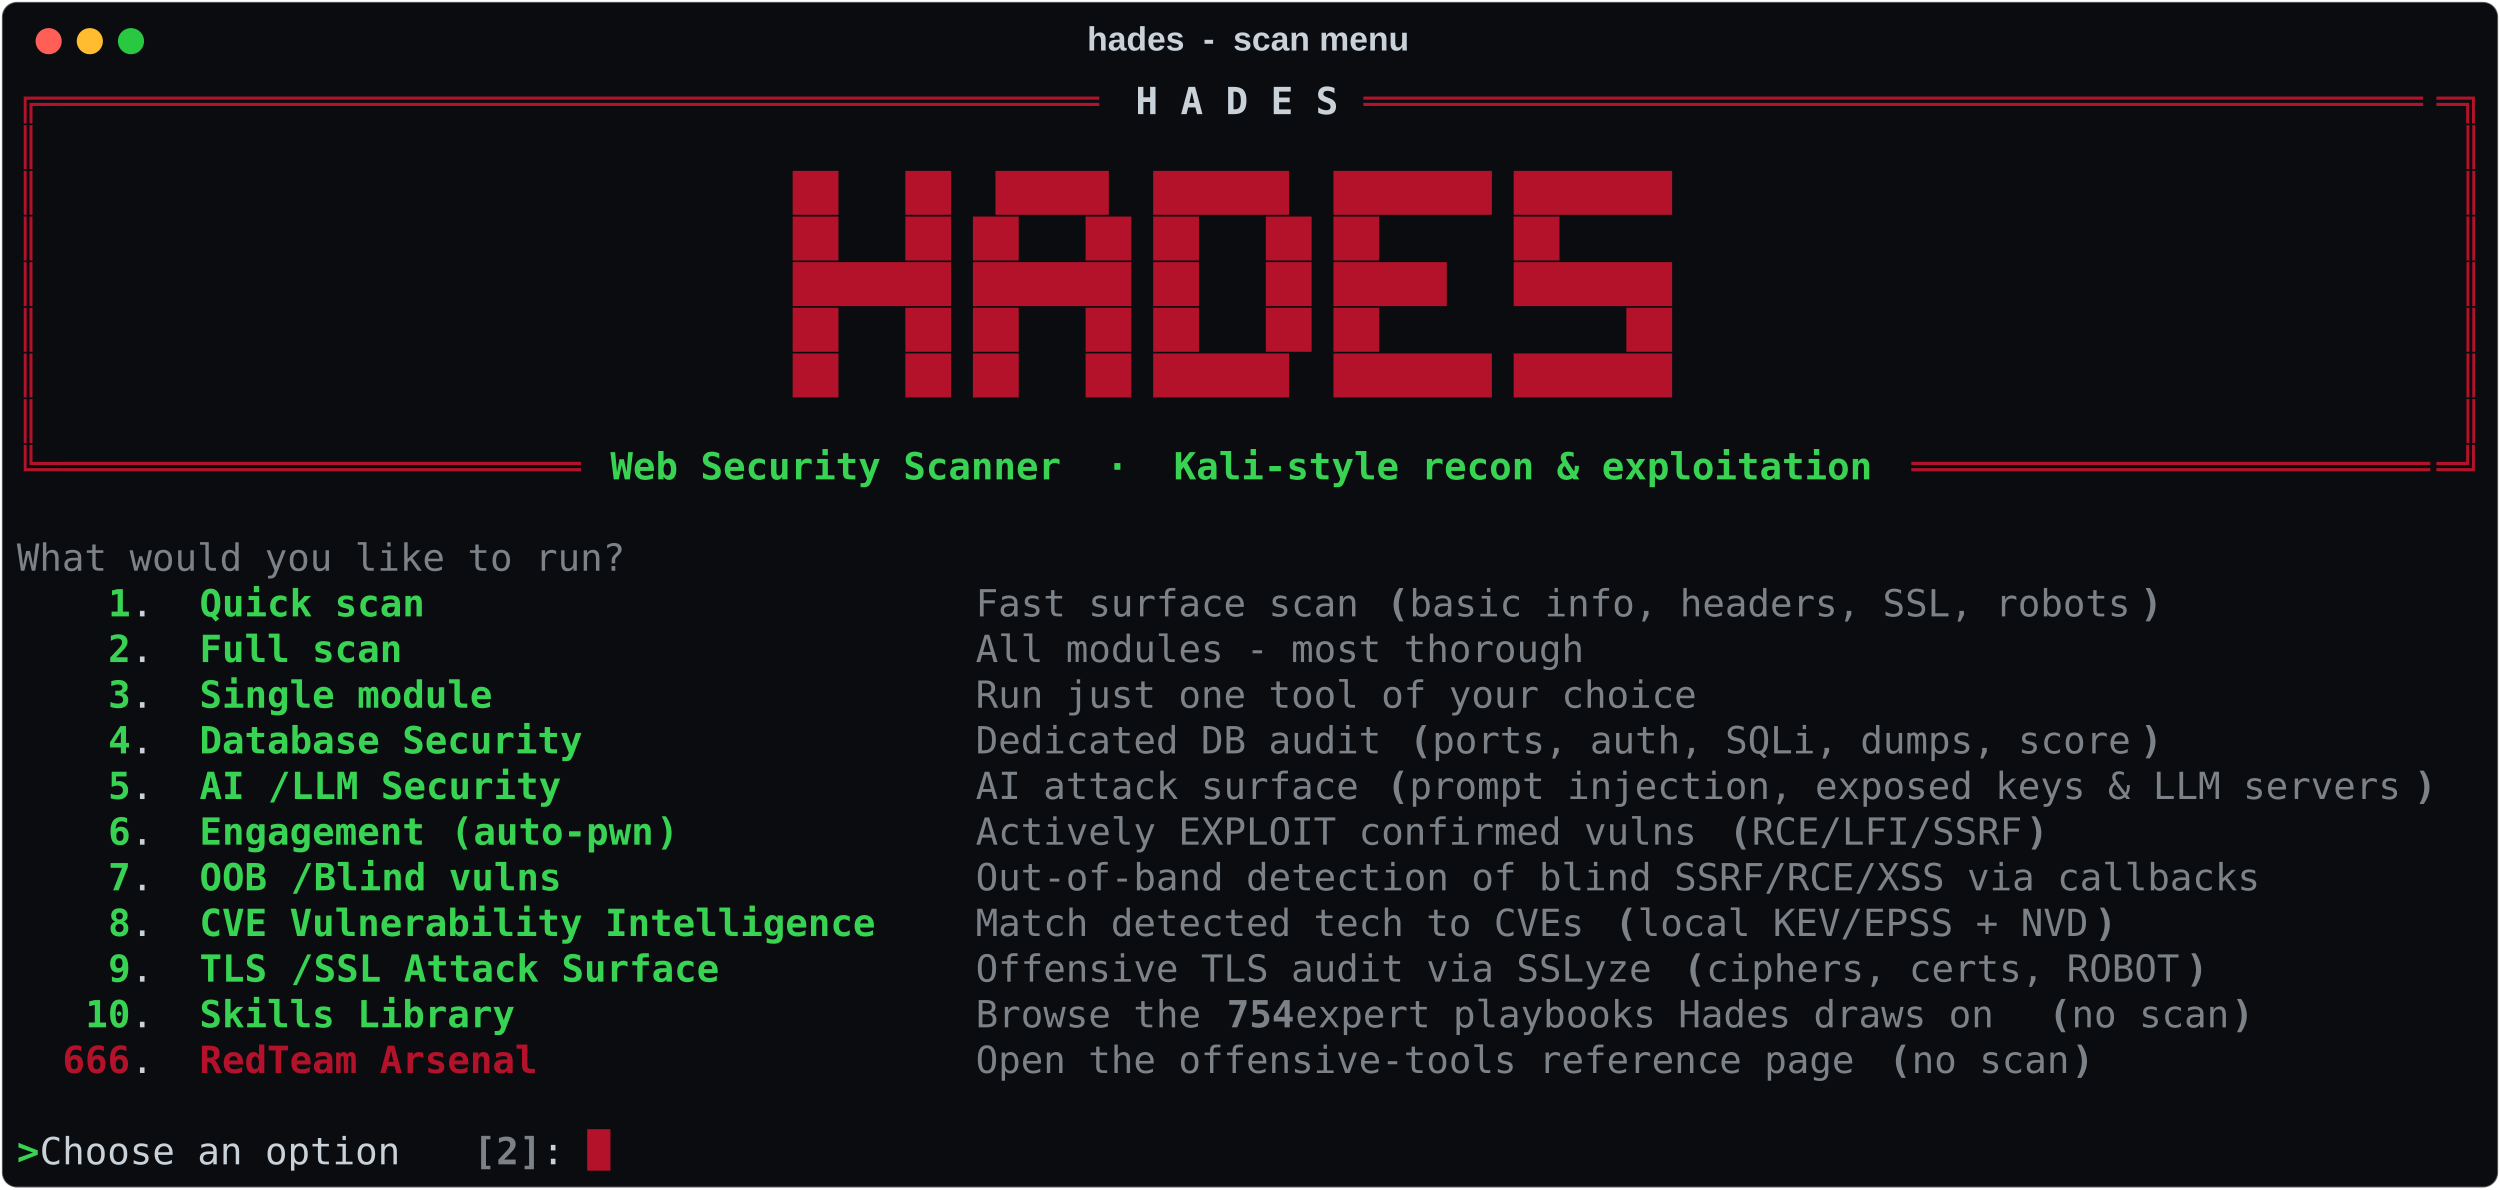
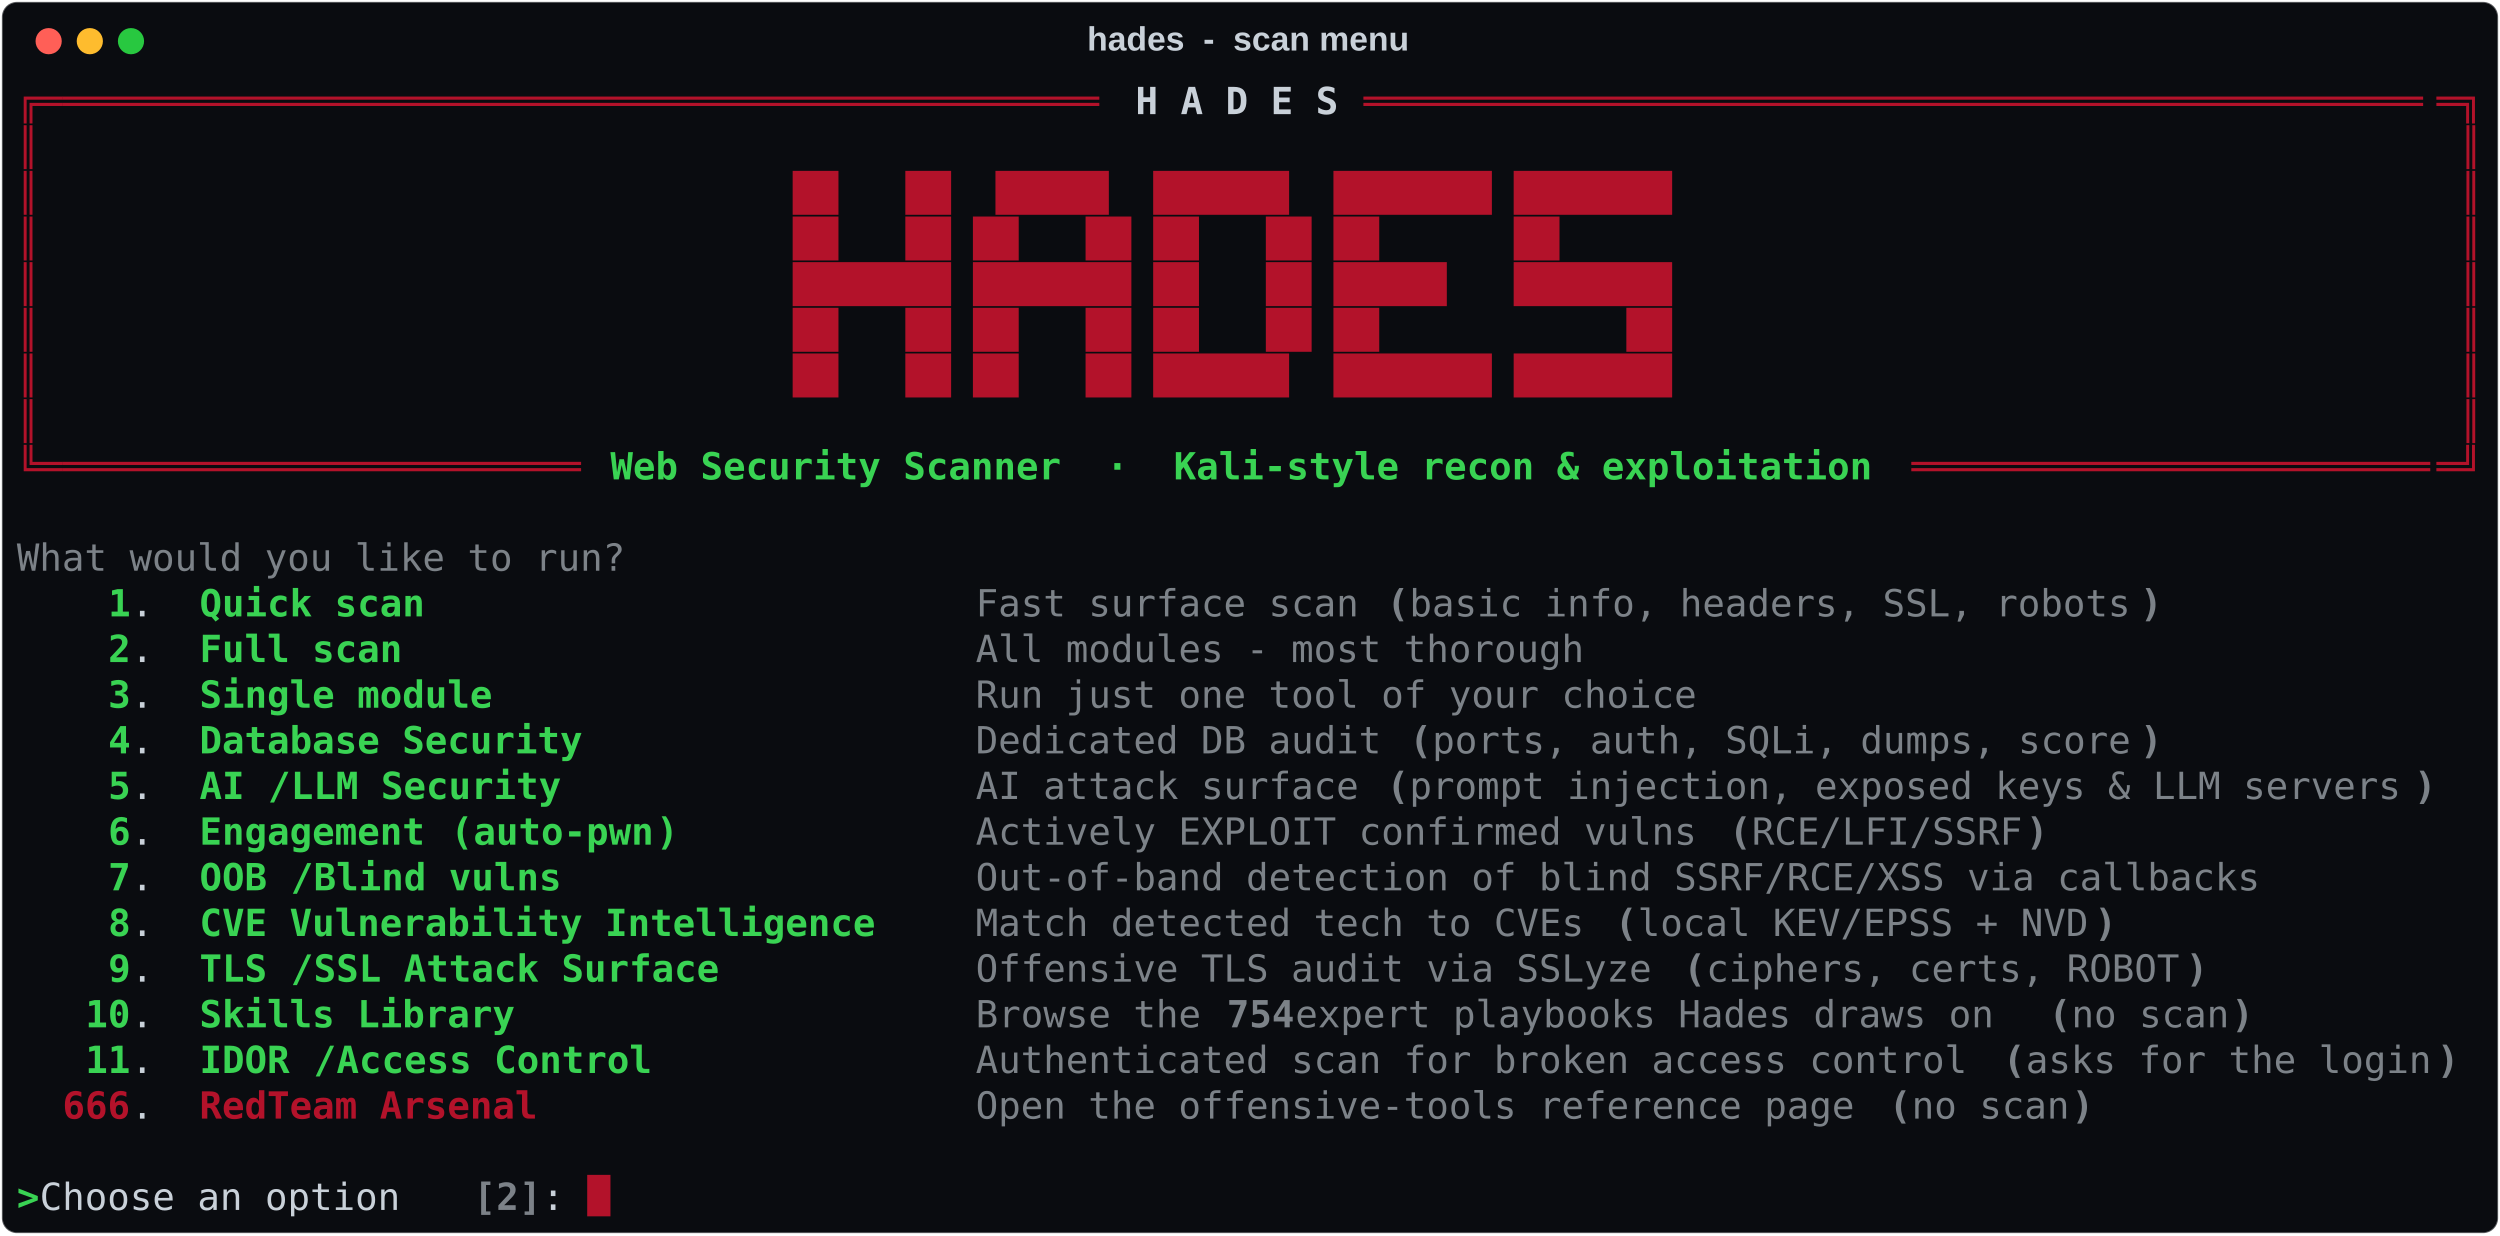
- <svg xmlns="http://www.w3.org/2000/svg" class="rich-terminal" viewBox="0 0 1336 635.6">
+ <svg xmlns="http://www.w3.org/2000/svg" class="rich-terminal" viewBox="0 0 1336 660.0">
  <style>

    @font-face {
        font-family: "Fira Code";
        src: local("FiraCode-Regular"),
                url("https://cdnjs.cloudflare.com/ajax/libs/firacode/6.2.0/woff2/FiraCode-Regular.woff2") format("woff2"),
                url("https://cdnjs.cloudflare.com/ajax/libs/firacode/6.2.0/woff/FiraCode-Regular.woff") format("woff");
        font-style: normal;
        font-weight: 400;
    }
    @font-face {
        font-family: "Fira Code";
        src: local("FiraCode-Bold"),
                url("https://cdnjs.cloudflare.com/ajax/libs/firacode/6.2.0/woff2/FiraCode-Bold.woff2") format("woff2"),
                url("https://cdnjs.cloudflare.com/ajax/libs/firacode/6.2.0/woff/FiraCode-Bold.woff") format("woff");
        font-style: bold;
        font-weight: 700;
    }

-     .terminal-2604280021-matrix {
+     .terminal-2320391210-matrix {
        font-family: Fira Code, monospace;
        font-size: 20px;
        line-height: 24.4px;
        font-variant-east-asian: full-width;
    }

-     .terminal-2604280021-title {
+     .terminal-2320391210-title {
        font-size: 18px;
        font-weight: bold;
        font-family: arial;
    }

-     .terminal-2604280021-r1 { fill: #b3122a;font-weight: bold }
- .terminal-2604280021-r2 { fill: #c9d1d9;font-weight: bold }
- .terminal-2604280021-r3 { fill: #c9d1d9 }
- .terminal-2604280021-r4 { fill: #39d353;font-weight: bold }
- .terminal-2604280021-r5 { fill: #7c8288 }
- .terminal-2604280021-r6 { fill: #7c8288;font-weight: bold }
+     .terminal-2320391210-r1 { fill: #b3122a;font-weight: bold }
+ .terminal-2320391210-r2 { fill: #c9d1d9;font-weight: bold }
+ .terminal-2320391210-r3 { fill: #c9d1d9 }
+ .terminal-2320391210-r4 { fill: #39d353;font-weight: bold }
+ .terminal-2320391210-r5 { fill: #7c8288 }
+ .terminal-2320391210-r6 { fill: #7c8288;font-weight: bold }
    </style>
  <defs>
-     <clipPath id="terminal-2604280021-clip-terminal">
-       <rect x="0" y="0" width="1316.6" height="584.6" />
-     </clipPath>
-     <clipPath id="terminal-2604280021-line-0">
+     <clipPath id="terminal-2320391210-clip-terminal">
+       <rect x="0" y="0" width="1316.6" height="609.0" />
+     </clipPath>
+     <clipPath id="terminal-2320391210-line-0">
      <rect x="0" y="1.5" width="1317.6" height="24.65" />
    </clipPath>
-     <clipPath id="terminal-2604280021-line-1">
+     <clipPath id="terminal-2320391210-line-1">
      <rect x="0" y="25.9" width="1317.6" height="24.65" />
    </clipPath>
-     <clipPath id="terminal-2604280021-line-2">
+     <clipPath id="terminal-2320391210-line-2">
      <rect x="0" y="50.3" width="1317.6" height="24.65" />
    </clipPath>
-     <clipPath id="terminal-2604280021-line-3">
+     <clipPath id="terminal-2320391210-line-3">
      <rect x="0" y="74.7" width="1317.6" height="24.65" />
    </clipPath>
-     <clipPath id="terminal-2604280021-line-4">
+     <clipPath id="terminal-2320391210-line-4">
      <rect x="0" y="99.1" width="1317.6" height="24.65" />
    </clipPath>
-     <clipPath id="terminal-2604280021-line-5">
+     <clipPath id="terminal-2320391210-line-5">
      <rect x="0" y="123.5" width="1317.6" height="24.65" />
    </clipPath>
-     <clipPath id="terminal-2604280021-line-6">
+     <clipPath id="terminal-2320391210-line-6">
      <rect x="0" y="147.9" width="1317.6" height="24.65" />
    </clipPath>
-     <clipPath id="terminal-2604280021-line-7">
+     <clipPath id="terminal-2320391210-line-7">
      <rect x="0" y="172.3" width="1317.6" height="24.65" />
    </clipPath>
-     <clipPath id="terminal-2604280021-line-8">
+     <clipPath id="terminal-2320391210-line-8">
      <rect x="0" y="196.7" width="1317.6" height="24.65" />
    </clipPath>
-     <clipPath id="terminal-2604280021-line-9">
+     <clipPath id="terminal-2320391210-line-9">
      <rect x="0" y="221.1" width="1317.6" height="24.65" />
    </clipPath>
-     <clipPath id="terminal-2604280021-line-10">
+     <clipPath id="terminal-2320391210-line-10">
      <rect x="0" y="245.5" width="1317.6" height="24.65" />
    </clipPath>
-     <clipPath id="terminal-2604280021-line-11">
+     <clipPath id="terminal-2320391210-line-11">
      <rect x="0" y="269.9" width="1317.6" height="24.65" />
    </clipPath>
-     <clipPath id="terminal-2604280021-line-12">
+     <clipPath id="terminal-2320391210-line-12">
      <rect x="0" y="294.3" width="1317.6" height="24.65" />
    </clipPath>
-     <clipPath id="terminal-2604280021-line-13">
+     <clipPath id="terminal-2320391210-line-13">
      <rect x="0" y="318.7" width="1317.6" height="24.65" />
    </clipPath>
-     <clipPath id="terminal-2604280021-line-14">
+     <clipPath id="terminal-2320391210-line-14">
      <rect x="0" y="343.1" width="1317.6" height="24.65" />
    </clipPath>
-     <clipPath id="terminal-2604280021-line-15">
+     <clipPath id="terminal-2320391210-line-15">
      <rect x="0" y="367.5" width="1317.6" height="24.65" />
    </clipPath>
-     <clipPath id="terminal-2604280021-line-16">
+     <clipPath id="terminal-2320391210-line-16">
      <rect x="0" y="391.9" width="1317.6" height="24.65" />
    </clipPath>
-     <clipPath id="terminal-2604280021-line-17">
+     <clipPath id="terminal-2320391210-line-17">
      <rect x="0" y="416.3" width="1317.6" height="24.65" />
    </clipPath>
-     <clipPath id="terminal-2604280021-line-18">
+     <clipPath id="terminal-2320391210-line-18">
      <rect x="0" y="440.7" width="1317.6" height="24.65" />
    </clipPath>
-     <clipPath id="terminal-2604280021-line-19">
+     <clipPath id="terminal-2320391210-line-19">
      <rect x="0" y="465.1" width="1317.6" height="24.65" />
    </clipPath>
-     <clipPath id="terminal-2604280021-line-20">
+     <clipPath id="terminal-2320391210-line-20">
      <rect x="0" y="489.5" width="1317.6" height="24.65" />
    </clipPath>
-     <clipPath id="terminal-2604280021-line-21">
+     <clipPath id="terminal-2320391210-line-21">
      <rect x="0" y="513.9" width="1317.6" height="24.65" />
    </clipPath>
-     <clipPath id="terminal-2604280021-line-22">
+     <clipPath id="terminal-2320391210-line-22">
      <rect x="0" y="538.3" width="1317.6" height="24.65" />
    </clipPath>
+     <clipPath id="terminal-2320391210-line-23">
+       <rect x="0" y="562.7" width="1317.6" height="24.65" />
+     </clipPath>
  </defs>
-   <rect fill="#0a0c10" stroke="rgba(255,255,255,0.35)" stroke-width="1" x="1" y="1" width="1334" height="633.6" rx="8" />
-   <text class="terminal-2604280021-title" fill="#c9d1d9" text-anchor="middle" x="667" y="27">hades  -  scan menu</text>
+   <rect fill="#0a0c10" stroke="rgba(255,255,255,0.35)" stroke-width="1" x="1" y="1" width="1334" height="658" rx="8" />
+   <text class="terminal-2320391210-title" fill="#c9d1d9" text-anchor="middle" x="667" y="27">hades  -  scan menu</text>
  <g transform="translate(26,22)">
    <circle cx="0" cy="0" r="7" fill="#ff5f57" />
    <circle cx="22" cy="0" r="7" fill="#febc2e" />
    <circle cx="44" cy="0" r="7" fill="#28c840" />
  </g>
-   <g transform="translate(9, 41)" clip-path="url(#terminal-2604280021-clip-terminal)">
-     <g class="terminal-2604280021-matrix">
-       <text class="terminal-2604280021-r1" x="0" y="20" textLength="24.4" clip-path="url(#terminal-2604280021-line-0)">╔═</text>
-       <text class="terminal-2604280021-r1" x="24.4" y="20" textLength="561.2" clip-path="url(#terminal-2604280021-line-0)">══════════════════════════════════════════════</text>
-       <text class="terminal-2604280021-r2" x="597.8" y="20" textLength="109.8" clip-path="url(#terminal-2604280021-line-0)">H A D E S</text>
-       <text class="terminal-2604280021-r1" x="719.8" y="20" textLength="573.4" clip-path="url(#terminal-2604280021-line-0)">═══════════════════════════════════════════════</text>
-       <text class="terminal-2604280021-r1" x="1293.2" y="20" textLength="24.4" clip-path="url(#terminal-2604280021-line-0)">═╗</text>
-       <text class="terminal-2604280021-r3" x="1317.6" y="20" textLength="12.2" clip-path="url(#terminal-2604280021-line-0)">
- </text>
-       <text class="terminal-2604280021-r1" x="0" y="44.4" textLength="12.2" clip-path="url(#terminal-2604280021-line-1)">║</text>
-       <text class="terminal-2604280021-r1" x="1305.4" y="44.4" textLength="12.2" clip-path="url(#terminal-2604280021-line-1)">║</text>
-       <text class="terminal-2604280021-r3" x="1317.6" y="44.4" textLength="12.2" clip-path="url(#terminal-2604280021-line-1)">
- </text>
-       <text class="terminal-2604280021-r1" x="0" y="68.8" textLength="12.2" clip-path="url(#terminal-2604280021-line-2)">║</text>
-       <text class="terminal-2604280021-r1" x="414.8" y="68.8" textLength="475.8" clip-path="url(#terminal-2604280021-line-2)">██   ██  █████  ██████  ███████ ███████</text>
-       <text class="terminal-2604280021-r1" x="1305.4" y="68.8" textLength="12.2" clip-path="url(#terminal-2604280021-line-2)">║</text>
-       <text class="terminal-2604280021-r3" x="1317.6" y="68.8" textLength="12.2" clip-path="url(#terminal-2604280021-line-2)">
- </text>
-       <text class="terminal-2604280021-r1" x="0" y="93.2" textLength="12.2" clip-path="url(#terminal-2604280021-line-3)">║</text>
-       <text class="terminal-2604280021-r1" x="414.8" y="93.2" textLength="475.8" clip-path="url(#terminal-2604280021-line-3)">██   ██ ██   ██ ██   ██ ██      ██     </text>
-       <text class="terminal-2604280021-r1" x="1305.4" y="93.2" textLength="12.2" clip-path="url(#terminal-2604280021-line-3)">║</text>
-       <text class="terminal-2604280021-r3" x="1317.6" y="93.2" textLength="12.2" clip-path="url(#terminal-2604280021-line-3)">
- </text>
-       <text class="terminal-2604280021-r1" x="0" y="117.6" textLength="12.2" clip-path="url(#terminal-2604280021-line-4)">║</text>
-       <text class="terminal-2604280021-r1" x="414.8" y="117.6" textLength="475.8" clip-path="url(#terminal-2604280021-line-4)">███████ ███████ ██   ██ █████   ███████</text>
-       <text class="terminal-2604280021-r1" x="1305.4" y="117.6" textLength="12.2" clip-path="url(#terminal-2604280021-line-4)">║</text>
-       <text class="terminal-2604280021-r3" x="1317.6" y="117.6" textLength="12.2" clip-path="url(#terminal-2604280021-line-4)">
- </text>
-       <text class="terminal-2604280021-r1" x="0" y="142" textLength="12.2" clip-path="url(#terminal-2604280021-line-5)">║</text>
-       <text class="terminal-2604280021-r1" x="414.8" y="142" textLength="475.8" clip-path="url(#terminal-2604280021-line-5)">██   ██ ██   ██ ██   ██ ██           ██</text>
-       <text class="terminal-2604280021-r1" x="1305.4" y="142" textLength="12.2" clip-path="url(#terminal-2604280021-line-5)">║</text>
-       <text class="terminal-2604280021-r3" x="1317.6" y="142" textLength="12.2" clip-path="url(#terminal-2604280021-line-5)">
- </text>
-       <text class="terminal-2604280021-r1" x="0" y="166.4" textLength="12.2" clip-path="url(#terminal-2604280021-line-6)">║</text>
-       <text class="terminal-2604280021-r1" x="414.8" y="166.4" textLength="475.8" clip-path="url(#terminal-2604280021-line-6)">██   ██ ██   ██ ██████  ███████ ███████</text>
-       <text class="terminal-2604280021-r1" x="1305.4" y="166.4" textLength="12.2" clip-path="url(#terminal-2604280021-line-6)">║</text>
-       <text class="terminal-2604280021-r3" x="1317.6" y="166.4" textLength="12.2" clip-path="url(#terminal-2604280021-line-6)">
- </text>
-       <text class="terminal-2604280021-r1" x="0" y="190.8" textLength="12.2" clip-path="url(#terminal-2604280021-line-7)">║</text>
-       <text class="terminal-2604280021-r1" x="1305.4" y="190.8" textLength="12.2" clip-path="url(#terminal-2604280021-line-7)">║</text>
-       <text class="terminal-2604280021-r3" x="1317.6" y="190.8" textLength="12.2" clip-path="url(#terminal-2604280021-line-7)">
- </text>
-       <text class="terminal-2604280021-r1" x="0" y="215.2" textLength="24.4" clip-path="url(#terminal-2604280021-line-8)">╚═</text>
-       <text class="terminal-2604280021-r1" x="24.4" y="215.2" textLength="280.6" clip-path="url(#terminal-2604280021-line-8)">═══════════════════════</text>
-       <text class="terminal-2604280021-r4" x="317.2" y="215.2" textLength="683.2" clip-path="url(#terminal-2604280021-line-8)">Web Security Scanner  ·  Kali-style recon &amp; exploitation</text>
-       <text class="terminal-2604280021-r1" x="1012.6" y="215.2" textLength="280.6" clip-path="url(#terminal-2604280021-line-8)">═══════════════════════</text>
-       <text class="terminal-2604280021-r1" x="1293.2" y="215.2" textLength="24.4" clip-path="url(#terminal-2604280021-line-8)">═╝</text>
-       <text class="terminal-2604280021-r3" x="1317.6" y="215.2" textLength="12.2" clip-path="url(#terminal-2604280021-line-8)">
- </text>
-       <text class="terminal-2604280021-r3" x="1317.6" y="239.6" textLength="12.2" clip-path="url(#terminal-2604280021-line-9)">
- </text>
-       <text class="terminal-2604280021-r5" x="0" y="264" textLength="329.4" clip-path="url(#terminal-2604280021-line-10)">What would you like to run?</text>
-       <text class="terminal-2604280021-r3" x="1317.6" y="264" textLength="12.2" clip-path="url(#terminal-2604280021-line-10)">
- </text>
-       <text class="terminal-2604280021-r4" x="48.8" y="288.4" textLength="12.2" clip-path="url(#terminal-2604280021-line-11)">1</text>
-       <text class="terminal-2604280021-r3" x="61" y="288.4" textLength="36.6" clip-path="url(#terminal-2604280021-line-11)">.  </text>
-       <text class="terminal-2604280021-r4" x="97.6" y="288.4" textLength="390.4" clip-path="url(#terminal-2604280021-line-11)">Quick scan                      </text>
-       <text class="terminal-2604280021-r5" x="512.4" y="288.4" textLength="219.6" clip-path="url(#terminal-2604280021-line-11)">Fast surface scan </text>
-       <text class="terminal-2604280021-r6" x="732" y="288.4" textLength="12.2" clip-path="url(#terminal-2604280021-line-11)">(</text>
-       <text class="terminal-2604280021-r5" x="744.2" y="288.4" textLength="390.4" clip-path="url(#terminal-2604280021-line-11)">basic info, headers, SSL, robots</text>
-       <text class="terminal-2604280021-r6" x="1134.6" y="288.4" textLength="12.2" clip-path="url(#terminal-2604280021-line-11)">)</text>
-       <text class="terminal-2604280021-r3" x="1317.6" y="288.4" textLength="12.2" clip-path="url(#terminal-2604280021-line-11)">
- </text>
-       <text class="terminal-2604280021-r4" x="48.8" y="312.8" textLength="12.2" clip-path="url(#terminal-2604280021-line-12)">2</text>
-       <text class="terminal-2604280021-r3" x="61" y="312.8" textLength="36.6" clip-path="url(#terminal-2604280021-line-12)">.  </text>
-       <text class="terminal-2604280021-r4" x="97.6" y="312.8" textLength="390.4" clip-path="url(#terminal-2604280021-line-12)">Full scan                       </text>
-       <text class="terminal-2604280021-r5" x="512.4" y="312.8" textLength="329.4" clip-path="url(#terminal-2604280021-line-12)">All modules - most thorough</text>
-       <text class="terminal-2604280021-r3" x="1317.6" y="312.8" textLength="12.2" clip-path="url(#terminal-2604280021-line-12)">
- </text>
-       <text class="terminal-2604280021-r4" x="48.8" y="337.2" textLength="12.2" clip-path="url(#terminal-2604280021-line-13)">3</text>
-       <text class="terminal-2604280021-r3" x="61" y="337.2" textLength="36.6" clip-path="url(#terminal-2604280021-line-13)">.  </text>
-       <text class="terminal-2604280021-r4" x="97.6" y="337.2" textLength="390.4" clip-path="url(#terminal-2604280021-line-13)">Single module                   </text>
-       <text class="terminal-2604280021-r5" x="512.4" y="337.2" textLength="390.4" clip-path="url(#terminal-2604280021-line-13)">Run just one tool of your choice</text>
-       <text class="terminal-2604280021-r3" x="1317.6" y="337.2" textLength="12.2" clip-path="url(#terminal-2604280021-line-13)">
- </text>
-       <text class="terminal-2604280021-r4" x="48.8" y="361.6" textLength="12.2" clip-path="url(#terminal-2604280021-line-14)">4</text>
-       <text class="terminal-2604280021-r3" x="61" y="361.6" textLength="36.6" clip-path="url(#terminal-2604280021-line-14)">.  </text>
-       <text class="terminal-2604280021-r4" x="97.6" y="361.6" textLength="390.4" clip-path="url(#terminal-2604280021-line-14)">Database Security               </text>
-       <text class="terminal-2604280021-r5" x="512.4" y="361.6" textLength="231.8" clip-path="url(#terminal-2604280021-line-14)">Dedicated DB audit </text>
-       <text class="terminal-2604280021-r6" x="744.2" y="361.6" textLength="12.2" clip-path="url(#terminal-2604280021-line-14)">(</text>
-       <text class="terminal-2604280021-r5" x="756.4" y="361.6" textLength="378.2" clip-path="url(#terminal-2604280021-line-14)">ports, auth, SQLi, dumps, score</text>
-       <text class="terminal-2604280021-r6" x="1134.6" y="361.6" textLength="12.2" clip-path="url(#terminal-2604280021-line-14)">)</text>
-       <text class="terminal-2604280021-r3" x="1317.6" y="361.6" textLength="12.2" clip-path="url(#terminal-2604280021-line-14)">
- </text>
-       <text class="terminal-2604280021-r4" x="48.8" y="386" textLength="12.2" clip-path="url(#terminal-2604280021-line-15)">5</text>
-       <text class="terminal-2604280021-r3" x="61" y="386" textLength="36.6" clip-path="url(#terminal-2604280021-line-15)">.  </text>
-       <text class="terminal-2604280021-r4" x="97.6" y="386" textLength="36.6" clip-path="url(#terminal-2604280021-line-15)">AI </text>
-       <text class="terminal-2604280021-r4" x="134.2" y="386" textLength="12.2" clip-path="url(#terminal-2604280021-line-15)">/</text>
-       <text class="terminal-2604280021-r4" x="146.4" y="386" textLength="341.6" clip-path="url(#terminal-2604280021-line-15)"> LLM Security               </text>
-       <text class="terminal-2604280021-r5" x="512.4" y="386" textLength="219.6" clip-path="url(#terminal-2604280021-line-15)">AI attack surface </text>
-       <text class="terminal-2604280021-r6" x="732" y="386" textLength="12.2" clip-path="url(#terminal-2604280021-line-15)">(</text>
-       <text class="terminal-2604280021-r5" x="744.2" y="386" textLength="536.8" clip-path="url(#terminal-2604280021-line-15)">prompt injection, exposed keys &amp; LLM servers</text>
-       <text class="terminal-2604280021-r6" x="1281" y="386" textLength="12.2" clip-path="url(#terminal-2604280021-line-15)">)</text>
-       <text class="terminal-2604280021-r3" x="1317.6" y="386" textLength="12.2" clip-path="url(#terminal-2604280021-line-15)">
- </text>
-       <text class="terminal-2604280021-r4" x="48.8" y="410.4" textLength="12.2" clip-path="url(#terminal-2604280021-line-16)">6</text>
-       <text class="terminal-2604280021-r3" x="61" y="410.4" textLength="36.6" clip-path="url(#terminal-2604280021-line-16)">.  </text>
-       <text class="terminal-2604280021-r4" x="97.6" y="410.4" textLength="134.2" clip-path="url(#terminal-2604280021-line-16)">Engagement </text>
-       <text class="terminal-2604280021-r4" x="231.8" y="410.4" textLength="12.2" clip-path="url(#terminal-2604280021-line-16)">(</text>
-       <text class="terminal-2604280021-r4" x="244" y="410.4" textLength="97.6" clip-path="url(#terminal-2604280021-line-16)">auto-pwn</text>
-       <text class="terminal-2604280021-r4" x="341.6" y="410.4" textLength="12.2" clip-path="url(#terminal-2604280021-line-16)">)</text>
-       <text class="terminal-2604280021-r5" x="512.4" y="410.4" textLength="402.6" clip-path="url(#terminal-2604280021-line-16)">Actively EXPLOIT confirmed vulns </text>
-       <text class="terminal-2604280021-r6" x="915" y="410.4" textLength="12.2" clip-path="url(#terminal-2604280021-line-16)">(</text>
-       <text class="terminal-2604280021-r5" x="927.2" y="410.4" textLength="146.4" clip-path="url(#terminal-2604280021-line-16)">RCE/LFI/SSRF</text>
-       <text class="terminal-2604280021-r6" x="1073.6" y="410.4" textLength="12.2" clip-path="url(#terminal-2604280021-line-16)">)</text>
-       <text class="terminal-2604280021-r3" x="1317.6" y="410.4" textLength="12.2" clip-path="url(#terminal-2604280021-line-16)">
- </text>
-       <text class="terminal-2604280021-r4" x="48.8" y="434.8" textLength="12.2" clip-path="url(#terminal-2604280021-line-17)">7</text>
-       <text class="terminal-2604280021-r3" x="61" y="434.8" textLength="36.6" clip-path="url(#terminal-2604280021-line-17)">.  </text>
-       <text class="terminal-2604280021-r4" x="97.6" y="434.8" textLength="48.8" clip-path="url(#terminal-2604280021-line-17)">OOB </text>
-       <text class="terminal-2604280021-r4" x="146.4" y="434.8" textLength="12.2" clip-path="url(#terminal-2604280021-line-17)">/</text>
-       <text class="terminal-2604280021-r4" x="158.6" y="434.8" textLength="329.4" clip-path="url(#terminal-2604280021-line-17)"> Blind vulns               </text>
-       <text class="terminal-2604280021-r5" x="512.4" y="434.8" textLength="695.4" clip-path="url(#terminal-2604280021-line-17)">Out-of-band detection of blind SSRF/RCE/XSS via callbacks</text>
-       <text class="terminal-2604280021-r3" x="1317.6" y="434.8" textLength="12.2" clip-path="url(#terminal-2604280021-line-17)">
- </text>
-       <text class="terminal-2604280021-r4" x="48.8" y="459.2" textLength="12.2" clip-path="url(#terminal-2604280021-line-18)">8</text>
-       <text class="terminal-2604280021-r3" x="61" y="459.2" textLength="36.6" clip-path="url(#terminal-2604280021-line-18)">.  </text>
-       <text class="terminal-2604280021-r4" x="97.6" y="459.2" textLength="390.4" clip-path="url(#terminal-2604280021-line-18)">CVE Vulnerability Intelligence  </text>
-       <text class="terminal-2604280021-r5" x="512.4" y="459.2" textLength="341.6" clip-path="url(#terminal-2604280021-line-18)">Match detected tech to CVEs </text>
-       <text class="terminal-2604280021-r6" x="854" y="459.2" textLength="12.2" clip-path="url(#terminal-2604280021-line-18)">(</text>
-       <text class="terminal-2604280021-r5" x="866.2" y="459.2" textLength="244" clip-path="url(#terminal-2604280021-line-18)">local KEV/EPSS + NVD</text>
-       <text class="terminal-2604280021-r6" x="1110.2" y="459.2" textLength="12.2" clip-path="url(#terminal-2604280021-line-18)">)</text>
-       <text class="terminal-2604280021-r3" x="1317.6" y="459.2" textLength="12.2" clip-path="url(#terminal-2604280021-line-18)">
- </text>
-       <text class="terminal-2604280021-r4" x="48.8" y="483.6" textLength="12.2" clip-path="url(#terminal-2604280021-line-19)">9</text>
-       <text class="terminal-2604280021-r3" x="61" y="483.6" textLength="36.6" clip-path="url(#terminal-2604280021-line-19)">.  </text>
-       <text class="terminal-2604280021-r4" x="97.6" y="483.6" textLength="48.8" clip-path="url(#terminal-2604280021-line-19)">TLS </text>
-       <text class="terminal-2604280021-r4" x="146.4" y="483.6" textLength="12.2" clip-path="url(#terminal-2604280021-line-19)">/</text>
-       <text class="terminal-2604280021-r4" x="158.6" y="483.6" textLength="329.4" clip-path="url(#terminal-2604280021-line-19)"> SSL Attack Surface        </text>
-       <text class="terminal-2604280021-r5" x="512.4" y="483.6" textLength="378.2" clip-path="url(#terminal-2604280021-line-19)">Offensive TLS audit via SSLyze </text>
-       <text class="terminal-2604280021-r6" x="890.6" y="483.6" textLength="12.2" clip-path="url(#terminal-2604280021-line-19)">(</text>
-       <text class="terminal-2604280021-r5" x="902.8" y="483.6" textLength="256.2" clip-path="url(#terminal-2604280021-line-19)">ciphers, certs, ROBOT</text>
-       <text class="terminal-2604280021-r6" x="1159" y="483.6" textLength="12.2" clip-path="url(#terminal-2604280021-line-19)">)</text>
-       <text class="terminal-2604280021-r3" x="1317.6" y="483.6" textLength="12.2" clip-path="url(#terminal-2604280021-line-19)">
- </text>
-       <text class="terminal-2604280021-r4" x="36.6" y="508" textLength="24.4" clip-path="url(#terminal-2604280021-line-20)">10</text>
-       <text class="terminal-2604280021-r3" x="61" y="508" textLength="36.6" clip-path="url(#terminal-2604280021-line-20)">.  </text>
-       <text class="terminal-2604280021-r4" x="97.6" y="508" textLength="390.4" clip-path="url(#terminal-2604280021-line-20)">Skills Library                  </text>
-       <text class="terminal-2604280021-r5" x="512.4" y="508" textLength="134.2" clip-path="url(#terminal-2604280021-line-20)">Browse the </text>
-       <text class="terminal-2604280021-r6" x="646.6" y="508" textLength="36.6" clip-path="url(#terminal-2604280021-line-20)">754</text>
-       <text class="terminal-2604280021-r5" x="683.2" y="508" textLength="402.6" clip-path="url(#terminal-2604280021-line-20)"> expert playbooks Hades draws on </text>
-       <text class="terminal-2604280021-r6" x="1085.8" y="508" textLength="12.2" clip-path="url(#terminal-2604280021-line-20)">(</text>
-       <text class="terminal-2604280021-r5" x="1098" y="508" textLength="85.4" clip-path="url(#terminal-2604280021-line-20)">no scan</text>
-       <text class="terminal-2604280021-r6" x="1183.4" y="508" textLength="12.2" clip-path="url(#terminal-2604280021-line-20)">)</text>
-       <text class="terminal-2604280021-r3" x="1317.6" y="508" textLength="12.2" clip-path="url(#terminal-2604280021-line-20)">
- </text>
-       <text class="terminal-2604280021-r1" x="24.4" y="532.4" textLength="36.6" clip-path="url(#terminal-2604280021-line-21)">666</text>
-       <text class="terminal-2604280021-r3" x="61" y="532.4" textLength="36.6" clip-path="url(#terminal-2604280021-line-21)">.  </text>
-       <text class="terminal-2604280021-r1" x="97.6" y="532.4" textLength="390.4" clip-path="url(#terminal-2604280021-line-21)">RedTeam Arsenal                 </text>
-       <text class="terminal-2604280021-r5" x="512.4" y="532.4" textLength="488" clip-path="url(#terminal-2604280021-line-21)">Open the offensive-tools reference page </text>
-       <text class="terminal-2604280021-r6" x="1000.4" y="532.4" textLength="12.2" clip-path="url(#terminal-2604280021-line-21)">(</text>
-       <text class="terminal-2604280021-r5" x="1012.6" y="532.4" textLength="85.4" clip-path="url(#terminal-2604280021-line-21)">no scan</text>
-       <text class="terminal-2604280021-r6" x="1098" y="532.4" textLength="12.2" clip-path="url(#terminal-2604280021-line-21)">)</text>
-       <text class="terminal-2604280021-r3" x="1317.6" y="532.4" textLength="12.2" clip-path="url(#terminal-2604280021-line-21)">
- </text>
-       <text class="terminal-2604280021-r3" x="1317.6" y="556.8" textLength="12.2" clip-path="url(#terminal-2604280021-line-22)">
- </text>
-       <text class="terminal-2604280021-r4" x="0" y="581.2" textLength="12.2" clip-path="url(#terminal-2604280021-line-23)">&gt;</text>
-       <text class="terminal-2604280021-r3" x="12.2" y="581.2" textLength="231.8" clip-path="url(#terminal-2604280021-line-23)">  Choose an option </text>
-       <text class="terminal-2604280021-r6" x="244" y="581.2" textLength="12.2" clip-path="url(#terminal-2604280021-line-23)">[</text>
-       <text class="terminal-2604280021-r6" x="256.2" y="581.2" textLength="12.2" clip-path="url(#terminal-2604280021-line-23)">2</text>
-       <text class="terminal-2604280021-r6" x="268.4" y="581.2" textLength="12.2" clip-path="url(#terminal-2604280021-line-23)">]</text>
-       <text class="terminal-2604280021-r3" x="280.6" y="581.2" textLength="24.4" clip-path="url(#terminal-2604280021-line-23)">: </text>
-       <text class="terminal-2604280021-r1" x="305" y="581.2" textLength="12.2" clip-path="url(#terminal-2604280021-line-23)">█</text>
-       <text class="terminal-2604280021-r3" x="1317.6" y="581.2" textLength="12.2" clip-path="url(#terminal-2604280021-line-23)">
+   <g transform="translate(9, 41)" clip-path="url(#terminal-2320391210-clip-terminal)">
+     <g class="terminal-2320391210-matrix">
+       <text class="terminal-2320391210-r1" x="0" y="20" textLength="24.4" clip-path="url(#terminal-2320391210-line-0)">╔═</text>
+       <text class="terminal-2320391210-r1" x="24.4" y="20" textLength="561.2" clip-path="url(#terminal-2320391210-line-0)">══════════════════════════════════════════════</text>
+       <text class="terminal-2320391210-r2" x="597.8" y="20" textLength="109.8" clip-path="url(#terminal-2320391210-line-0)">H A D E S</text>
+       <text class="terminal-2320391210-r1" x="719.8" y="20" textLength="573.4" clip-path="url(#terminal-2320391210-line-0)">═══════════════════════════════════════════════</text>
+       <text class="terminal-2320391210-r1" x="1293.2" y="20" textLength="24.4" clip-path="url(#terminal-2320391210-line-0)">═╗</text>
+       <text class="terminal-2320391210-r3" x="1317.6" y="20" textLength="12.2" clip-path="url(#terminal-2320391210-line-0)">
+ </text>
+       <text class="terminal-2320391210-r1" x="0" y="44.4" textLength="12.2" clip-path="url(#terminal-2320391210-line-1)">║</text>
+       <text class="terminal-2320391210-r1" x="1305.4" y="44.4" textLength="12.2" clip-path="url(#terminal-2320391210-line-1)">║</text>
+       <text class="terminal-2320391210-r3" x="1317.6" y="44.4" textLength="12.2" clip-path="url(#terminal-2320391210-line-1)">
+ </text>
+       <text class="terminal-2320391210-r1" x="0" y="68.8" textLength="12.2" clip-path="url(#terminal-2320391210-line-2)">║</text>
+       <text class="terminal-2320391210-r1" x="414.8" y="68.8" textLength="475.8" clip-path="url(#terminal-2320391210-line-2)">██   ██  █████  ██████  ███████ ███████</text>
+       <text class="terminal-2320391210-r1" x="1305.4" y="68.8" textLength="12.2" clip-path="url(#terminal-2320391210-line-2)">║</text>
+       <text class="terminal-2320391210-r3" x="1317.6" y="68.8" textLength="12.2" clip-path="url(#terminal-2320391210-line-2)">
+ </text>
+       <text class="terminal-2320391210-r1" x="0" y="93.2" textLength="12.2" clip-path="url(#terminal-2320391210-line-3)">║</text>
+       <text class="terminal-2320391210-r1" x="414.8" y="93.2" textLength="475.8" clip-path="url(#terminal-2320391210-line-3)">██   ██ ██   ██ ██   ██ ██      ██     </text>
+       <text class="terminal-2320391210-r1" x="1305.4" y="93.2" textLength="12.2" clip-path="url(#terminal-2320391210-line-3)">║</text>
+       <text class="terminal-2320391210-r3" x="1317.6" y="93.2" textLength="12.2" clip-path="url(#terminal-2320391210-line-3)">
+ </text>
+       <text class="terminal-2320391210-r1" x="0" y="117.6" textLength="12.2" clip-path="url(#terminal-2320391210-line-4)">║</text>
+       <text class="terminal-2320391210-r1" x="414.8" y="117.6" textLength="475.8" clip-path="url(#terminal-2320391210-line-4)">███████ ███████ ██   ██ █████   ███████</text>
+       <text class="terminal-2320391210-r1" x="1305.4" y="117.6" textLength="12.2" clip-path="url(#terminal-2320391210-line-4)">║</text>
+       <text class="terminal-2320391210-r3" x="1317.6" y="117.6" textLength="12.2" clip-path="url(#terminal-2320391210-line-4)">
+ </text>
+       <text class="terminal-2320391210-r1" x="0" y="142" textLength="12.2" clip-path="url(#terminal-2320391210-line-5)">║</text>
+       <text class="terminal-2320391210-r1" x="414.8" y="142" textLength="475.8" clip-path="url(#terminal-2320391210-line-5)">██   ██ ██   ██ ██   ██ ██           ██</text>
+       <text class="terminal-2320391210-r1" x="1305.4" y="142" textLength="12.2" clip-path="url(#terminal-2320391210-line-5)">║</text>
+       <text class="terminal-2320391210-r3" x="1317.6" y="142" textLength="12.2" clip-path="url(#terminal-2320391210-line-5)">
+ </text>
+       <text class="terminal-2320391210-r1" x="0" y="166.4" textLength="12.2" clip-path="url(#terminal-2320391210-line-6)">║</text>
+       <text class="terminal-2320391210-r1" x="414.8" y="166.4" textLength="475.8" clip-path="url(#terminal-2320391210-line-6)">██   ██ ██   ██ ██████  ███████ ███████</text>
+       <text class="terminal-2320391210-r1" x="1305.4" y="166.4" textLength="12.2" clip-path="url(#terminal-2320391210-line-6)">║</text>
+       <text class="terminal-2320391210-r3" x="1317.6" y="166.4" textLength="12.2" clip-path="url(#terminal-2320391210-line-6)">
+ </text>
+       <text class="terminal-2320391210-r1" x="0" y="190.8" textLength="12.2" clip-path="url(#terminal-2320391210-line-7)">║</text>
+       <text class="terminal-2320391210-r1" x="1305.4" y="190.8" textLength="12.2" clip-path="url(#terminal-2320391210-line-7)">║</text>
+       <text class="terminal-2320391210-r3" x="1317.6" y="190.8" textLength="12.2" clip-path="url(#terminal-2320391210-line-7)">
+ </text>
+       <text class="terminal-2320391210-r1" x="0" y="215.2" textLength="24.4" clip-path="url(#terminal-2320391210-line-8)">╚═</text>
+       <text class="terminal-2320391210-r1" x="24.4" y="215.2" textLength="280.6" clip-path="url(#terminal-2320391210-line-8)">═══════════════════════</text>
+       <text class="terminal-2320391210-r4" x="317.2" y="215.2" textLength="683.2" clip-path="url(#terminal-2320391210-line-8)">Web Security Scanner  ·  Kali-style recon &amp; exploitation</text>
+       <text class="terminal-2320391210-r1" x="1012.6" y="215.2" textLength="280.6" clip-path="url(#terminal-2320391210-line-8)">═══════════════════════</text>
+       <text class="terminal-2320391210-r1" x="1293.2" y="215.2" textLength="24.4" clip-path="url(#terminal-2320391210-line-8)">═╝</text>
+       <text class="terminal-2320391210-r3" x="1317.6" y="215.2" textLength="12.2" clip-path="url(#terminal-2320391210-line-8)">
+ </text>
+       <text class="terminal-2320391210-r3" x="1317.6" y="239.6" textLength="12.2" clip-path="url(#terminal-2320391210-line-9)">
+ </text>
+       <text class="terminal-2320391210-r5" x="0" y="264" textLength="329.4" clip-path="url(#terminal-2320391210-line-10)">What would you like to run?</text>
+       <text class="terminal-2320391210-r3" x="1317.6" y="264" textLength="12.2" clip-path="url(#terminal-2320391210-line-10)">
+ </text>
+       <text class="terminal-2320391210-r4" x="48.8" y="288.4" textLength="12.2" clip-path="url(#terminal-2320391210-line-11)">1</text>
+       <text class="terminal-2320391210-r3" x="61" y="288.4" textLength="36.6" clip-path="url(#terminal-2320391210-line-11)">.  </text>
+       <text class="terminal-2320391210-r4" x="97.6" y="288.4" textLength="390.4" clip-path="url(#terminal-2320391210-line-11)">Quick scan                      </text>
+       <text class="terminal-2320391210-r5" x="512.4" y="288.4" textLength="219.6" clip-path="url(#terminal-2320391210-line-11)">Fast surface scan </text>
+       <text class="terminal-2320391210-r6" x="732" y="288.4" textLength="12.2" clip-path="url(#terminal-2320391210-line-11)">(</text>
+       <text class="terminal-2320391210-r5" x="744.2" y="288.4" textLength="390.4" clip-path="url(#terminal-2320391210-line-11)">basic info, headers, SSL, robots</text>
+       <text class="terminal-2320391210-r6" x="1134.6" y="288.4" textLength="12.2" clip-path="url(#terminal-2320391210-line-11)">)</text>
+       <text class="terminal-2320391210-r3" x="1317.6" y="288.4" textLength="12.2" clip-path="url(#terminal-2320391210-line-11)">
+ </text>
+       <text class="terminal-2320391210-r4" x="48.8" y="312.8" textLength="12.2" clip-path="url(#terminal-2320391210-line-12)">2</text>
+       <text class="terminal-2320391210-r3" x="61" y="312.8" textLength="36.6" clip-path="url(#terminal-2320391210-line-12)">.  </text>
+       <text class="terminal-2320391210-r4" x="97.6" y="312.8" textLength="390.4" clip-path="url(#terminal-2320391210-line-12)">Full scan                       </text>
+       <text class="terminal-2320391210-r5" x="512.4" y="312.8" textLength="329.4" clip-path="url(#terminal-2320391210-line-12)">All modules - most thorough</text>
+       <text class="terminal-2320391210-r3" x="1317.6" y="312.8" textLength="12.2" clip-path="url(#terminal-2320391210-line-12)">
+ </text>
+       <text class="terminal-2320391210-r4" x="48.8" y="337.2" textLength="12.2" clip-path="url(#terminal-2320391210-line-13)">3</text>
+       <text class="terminal-2320391210-r3" x="61" y="337.2" textLength="36.6" clip-path="url(#terminal-2320391210-line-13)">.  </text>
+       <text class="terminal-2320391210-r4" x="97.6" y="337.2" textLength="390.4" clip-path="url(#terminal-2320391210-line-13)">Single module                   </text>
+       <text class="terminal-2320391210-r5" x="512.4" y="337.2" textLength="390.4" clip-path="url(#terminal-2320391210-line-13)">Run just one tool of your choice</text>
+       <text class="terminal-2320391210-r3" x="1317.6" y="337.2" textLength="12.2" clip-path="url(#terminal-2320391210-line-13)">
+ </text>
+       <text class="terminal-2320391210-r4" x="48.8" y="361.6" textLength="12.2" clip-path="url(#terminal-2320391210-line-14)">4</text>
+       <text class="terminal-2320391210-r3" x="61" y="361.6" textLength="36.6" clip-path="url(#terminal-2320391210-line-14)">.  </text>
+       <text class="terminal-2320391210-r4" x="97.6" y="361.6" textLength="390.4" clip-path="url(#terminal-2320391210-line-14)">Database Security               </text>
+       <text class="terminal-2320391210-r5" x="512.4" y="361.6" textLength="231.8" clip-path="url(#terminal-2320391210-line-14)">Dedicated DB audit </text>
+       <text class="terminal-2320391210-r6" x="744.2" y="361.6" textLength="12.2" clip-path="url(#terminal-2320391210-line-14)">(</text>
+       <text class="terminal-2320391210-r5" x="756.4" y="361.6" textLength="378.2" clip-path="url(#terminal-2320391210-line-14)">ports, auth, SQLi, dumps, score</text>
+       <text class="terminal-2320391210-r6" x="1134.6" y="361.6" textLength="12.2" clip-path="url(#terminal-2320391210-line-14)">)</text>
+       <text class="terminal-2320391210-r3" x="1317.6" y="361.6" textLength="12.2" clip-path="url(#terminal-2320391210-line-14)">
+ </text>
+       <text class="terminal-2320391210-r4" x="48.8" y="386" textLength="12.2" clip-path="url(#terminal-2320391210-line-15)">5</text>
+       <text class="terminal-2320391210-r3" x="61" y="386" textLength="36.6" clip-path="url(#terminal-2320391210-line-15)">.  </text>
+       <text class="terminal-2320391210-r4" x="97.6" y="386" textLength="36.6" clip-path="url(#terminal-2320391210-line-15)">AI </text>
+       <text class="terminal-2320391210-r4" x="134.2" y="386" textLength="12.2" clip-path="url(#terminal-2320391210-line-15)">/</text>
+       <text class="terminal-2320391210-r4" x="146.4" y="386" textLength="341.6" clip-path="url(#terminal-2320391210-line-15)"> LLM Security               </text>
+       <text class="terminal-2320391210-r5" x="512.4" y="386" textLength="219.6" clip-path="url(#terminal-2320391210-line-15)">AI attack surface </text>
+       <text class="terminal-2320391210-r6" x="732" y="386" textLength="12.2" clip-path="url(#terminal-2320391210-line-15)">(</text>
+       <text class="terminal-2320391210-r5" x="744.2" y="386" textLength="536.8" clip-path="url(#terminal-2320391210-line-15)">prompt injection, exposed keys &amp; LLM servers</text>
+       <text class="terminal-2320391210-r6" x="1281" y="386" textLength="12.2" clip-path="url(#terminal-2320391210-line-15)">)</text>
+       <text class="terminal-2320391210-r3" x="1317.6" y="386" textLength="12.2" clip-path="url(#terminal-2320391210-line-15)">
+ </text>
+       <text class="terminal-2320391210-r4" x="48.8" y="410.4" textLength="12.2" clip-path="url(#terminal-2320391210-line-16)">6</text>
+       <text class="terminal-2320391210-r3" x="61" y="410.4" textLength="36.6" clip-path="url(#terminal-2320391210-line-16)">.  </text>
+       <text class="terminal-2320391210-r4" x="97.6" y="410.4" textLength="134.2" clip-path="url(#terminal-2320391210-line-16)">Engagement </text>
+       <text class="terminal-2320391210-r4" x="231.8" y="410.4" textLength="12.2" clip-path="url(#terminal-2320391210-line-16)">(</text>
+       <text class="terminal-2320391210-r4" x="244" y="410.4" textLength="97.6" clip-path="url(#terminal-2320391210-line-16)">auto-pwn</text>
+       <text class="terminal-2320391210-r4" x="341.6" y="410.4" textLength="12.2" clip-path="url(#terminal-2320391210-line-16)">)</text>
+       <text class="terminal-2320391210-r5" x="512.4" y="410.4" textLength="402.6" clip-path="url(#terminal-2320391210-line-16)">Actively EXPLOIT confirmed vulns </text>
+       <text class="terminal-2320391210-r6" x="915" y="410.4" textLength="12.2" clip-path="url(#terminal-2320391210-line-16)">(</text>
+       <text class="terminal-2320391210-r5" x="927.2" y="410.4" textLength="146.4" clip-path="url(#terminal-2320391210-line-16)">RCE/LFI/SSRF</text>
+       <text class="terminal-2320391210-r6" x="1073.6" y="410.4" textLength="12.2" clip-path="url(#terminal-2320391210-line-16)">)</text>
+       <text class="terminal-2320391210-r3" x="1317.6" y="410.4" textLength="12.2" clip-path="url(#terminal-2320391210-line-16)">
+ </text>
+       <text class="terminal-2320391210-r4" x="48.8" y="434.8" textLength="12.2" clip-path="url(#terminal-2320391210-line-17)">7</text>
+       <text class="terminal-2320391210-r3" x="61" y="434.8" textLength="36.6" clip-path="url(#terminal-2320391210-line-17)">.  </text>
+       <text class="terminal-2320391210-r4" x="97.6" y="434.8" textLength="48.8" clip-path="url(#terminal-2320391210-line-17)">OOB </text>
+       <text class="terminal-2320391210-r4" x="146.4" y="434.8" textLength="12.2" clip-path="url(#terminal-2320391210-line-17)">/</text>
+       <text class="terminal-2320391210-r4" x="158.6" y="434.8" textLength="329.4" clip-path="url(#terminal-2320391210-line-17)"> Blind vulns               </text>
+       <text class="terminal-2320391210-r5" x="512.4" y="434.8" textLength="695.4" clip-path="url(#terminal-2320391210-line-17)">Out-of-band detection of blind SSRF/RCE/XSS via callbacks</text>
+       <text class="terminal-2320391210-r3" x="1317.6" y="434.8" textLength="12.2" clip-path="url(#terminal-2320391210-line-17)">
+ </text>
+       <text class="terminal-2320391210-r4" x="48.8" y="459.2" textLength="12.2" clip-path="url(#terminal-2320391210-line-18)">8</text>
+       <text class="terminal-2320391210-r3" x="61" y="459.2" textLength="36.6" clip-path="url(#terminal-2320391210-line-18)">.  </text>
+       <text class="terminal-2320391210-r4" x="97.6" y="459.2" textLength="390.4" clip-path="url(#terminal-2320391210-line-18)">CVE Vulnerability Intelligence  </text>
+       <text class="terminal-2320391210-r5" x="512.4" y="459.2" textLength="341.6" clip-path="url(#terminal-2320391210-line-18)">Match detected tech to CVEs </text>
+       <text class="terminal-2320391210-r6" x="854" y="459.2" textLength="12.2" clip-path="url(#terminal-2320391210-line-18)">(</text>
+       <text class="terminal-2320391210-r5" x="866.2" y="459.2" textLength="244" clip-path="url(#terminal-2320391210-line-18)">local KEV/EPSS + NVD</text>
+       <text class="terminal-2320391210-r6" x="1110.2" y="459.2" textLength="12.2" clip-path="url(#terminal-2320391210-line-18)">)</text>
+       <text class="terminal-2320391210-r3" x="1317.6" y="459.2" textLength="12.2" clip-path="url(#terminal-2320391210-line-18)">
+ </text>
+       <text class="terminal-2320391210-r4" x="48.8" y="483.6" textLength="12.2" clip-path="url(#terminal-2320391210-line-19)">9</text>
+       <text class="terminal-2320391210-r3" x="61" y="483.6" textLength="36.6" clip-path="url(#terminal-2320391210-line-19)">.  </text>
+       <text class="terminal-2320391210-r4" x="97.6" y="483.6" textLength="48.8" clip-path="url(#terminal-2320391210-line-19)">TLS </text>
+       <text class="terminal-2320391210-r4" x="146.4" y="483.6" textLength="12.2" clip-path="url(#terminal-2320391210-line-19)">/</text>
+       <text class="terminal-2320391210-r4" x="158.6" y="483.6" textLength="329.4" clip-path="url(#terminal-2320391210-line-19)"> SSL Attack Surface        </text>
+       <text class="terminal-2320391210-r5" x="512.4" y="483.6" textLength="378.2" clip-path="url(#terminal-2320391210-line-19)">Offensive TLS audit via SSLyze </text>
+       <text class="terminal-2320391210-r6" x="890.6" y="483.6" textLength="12.2" clip-path="url(#terminal-2320391210-line-19)">(</text>
+       <text class="terminal-2320391210-r5" x="902.8" y="483.6" textLength="256.2" clip-path="url(#terminal-2320391210-line-19)">ciphers, certs, ROBOT</text>
+       <text class="terminal-2320391210-r6" x="1159" y="483.6" textLength="12.2" clip-path="url(#terminal-2320391210-line-19)">)</text>
+       <text class="terminal-2320391210-r3" x="1317.6" y="483.6" textLength="12.2" clip-path="url(#terminal-2320391210-line-19)">
+ </text>
+       <text class="terminal-2320391210-r4" x="36.6" y="508" textLength="24.4" clip-path="url(#terminal-2320391210-line-20)">10</text>
+       <text class="terminal-2320391210-r3" x="61" y="508" textLength="36.6" clip-path="url(#terminal-2320391210-line-20)">.  </text>
+       <text class="terminal-2320391210-r4" x="97.6" y="508" textLength="390.4" clip-path="url(#terminal-2320391210-line-20)">Skills Library                  </text>
+       <text class="terminal-2320391210-r5" x="512.4" y="508" textLength="134.2" clip-path="url(#terminal-2320391210-line-20)">Browse the </text>
+       <text class="terminal-2320391210-r6" x="646.6" y="508" textLength="36.6" clip-path="url(#terminal-2320391210-line-20)">754</text>
+       <text class="terminal-2320391210-r5" x="683.2" y="508" textLength="402.6" clip-path="url(#terminal-2320391210-line-20)"> expert playbooks Hades draws on </text>
+       <text class="terminal-2320391210-r6" x="1085.8" y="508" textLength="12.2" clip-path="url(#terminal-2320391210-line-20)">(</text>
+       <text class="terminal-2320391210-r5" x="1098" y="508" textLength="85.4" clip-path="url(#terminal-2320391210-line-20)">no scan</text>
+       <text class="terminal-2320391210-r6" x="1183.4" y="508" textLength="12.2" clip-path="url(#terminal-2320391210-line-20)">)</text>
+       <text class="terminal-2320391210-r3" x="1317.6" y="508" textLength="12.2" clip-path="url(#terminal-2320391210-line-20)">
+ </text>
+       <text class="terminal-2320391210-r4" x="36.6" y="532.4" textLength="24.4" clip-path="url(#terminal-2320391210-line-21)">11</text>
+       <text class="terminal-2320391210-r3" x="61" y="532.4" textLength="36.6" clip-path="url(#terminal-2320391210-line-21)">.  </text>
+       <text class="terminal-2320391210-r4" x="97.6" y="532.4" textLength="61" clip-path="url(#terminal-2320391210-line-21)">IDOR </text>
+       <text class="terminal-2320391210-r4" x="158.6" y="532.4" textLength="12.2" clip-path="url(#terminal-2320391210-line-21)">/</text>
+       <text class="terminal-2320391210-r4" x="170.8" y="532.4" textLength="317.2" clip-path="url(#terminal-2320391210-line-21)"> Access Control           </text>
+       <text class="terminal-2320391210-r5" x="512.4" y="532.4" textLength="549" clip-path="url(#terminal-2320391210-line-21)">Authenticated scan for broken access control </text>
+       <text class="terminal-2320391210-r6" x="1061.4" y="532.4" textLength="12.2" clip-path="url(#terminal-2320391210-line-21)">(</text>
+       <text class="terminal-2320391210-r5" x="1073.6" y="532.4" textLength="219.6" clip-path="url(#terminal-2320391210-line-21)">asks for the login</text>
+       <text class="terminal-2320391210-r6" x="1293.2" y="532.4" textLength="12.2" clip-path="url(#terminal-2320391210-line-21)">)</text>
+       <text class="terminal-2320391210-r3" x="1317.6" y="532.4" textLength="12.2" clip-path="url(#terminal-2320391210-line-21)">
+ </text>
+       <text class="terminal-2320391210-r1" x="24.4" y="556.8" textLength="36.6" clip-path="url(#terminal-2320391210-line-22)">666</text>
+       <text class="terminal-2320391210-r3" x="61" y="556.8" textLength="36.6" clip-path="url(#terminal-2320391210-line-22)">.  </text>
+       <text class="terminal-2320391210-r1" x="97.6" y="556.8" textLength="390.4" clip-path="url(#terminal-2320391210-line-22)">RedTeam Arsenal                 </text>
+       <text class="terminal-2320391210-r5" x="512.4" y="556.8" textLength="488" clip-path="url(#terminal-2320391210-line-22)">Open the offensive-tools reference page </text>
+       <text class="terminal-2320391210-r6" x="1000.4" y="556.8" textLength="12.2" clip-path="url(#terminal-2320391210-line-22)">(</text>
+       <text class="terminal-2320391210-r5" x="1012.6" y="556.8" textLength="85.4" clip-path="url(#terminal-2320391210-line-22)">no scan</text>
+       <text class="terminal-2320391210-r6" x="1098" y="556.8" textLength="12.2" clip-path="url(#terminal-2320391210-line-22)">)</text>
+       <text class="terminal-2320391210-r3" x="1317.6" y="556.8" textLength="12.2" clip-path="url(#terminal-2320391210-line-22)">
+ </text>
+       <text class="terminal-2320391210-r3" x="1317.6" y="581.2" textLength="12.2" clip-path="url(#terminal-2320391210-line-23)">
+ </text>
+       <text class="terminal-2320391210-r4" x="0" y="605.6" textLength="12.2" clip-path="url(#terminal-2320391210-line-24)">&gt;</text>
+       <text class="terminal-2320391210-r3" x="12.2" y="605.6" textLength="231.8" clip-path="url(#terminal-2320391210-line-24)">  Choose an option </text>
+       <text class="terminal-2320391210-r6" x="244" y="605.6" textLength="12.2" clip-path="url(#terminal-2320391210-line-24)">[</text>
+       <text class="terminal-2320391210-r6" x="256.2" y="605.6" textLength="12.2" clip-path="url(#terminal-2320391210-line-24)">2</text>
+       <text class="terminal-2320391210-r6" x="268.4" y="605.6" textLength="12.2" clip-path="url(#terminal-2320391210-line-24)">]</text>
+       <text class="terminal-2320391210-r3" x="280.6" y="605.6" textLength="24.4" clip-path="url(#terminal-2320391210-line-24)">: </text>
+       <text class="terminal-2320391210-r1" x="305" y="605.6" textLength="12.2" clip-path="url(#terminal-2320391210-line-24)">█</text>
+       <text class="terminal-2320391210-r3" x="1317.6" y="605.6" textLength="12.2" clip-path="url(#terminal-2320391210-line-24)">
</text>
    </g>
  </g>
</svg>
